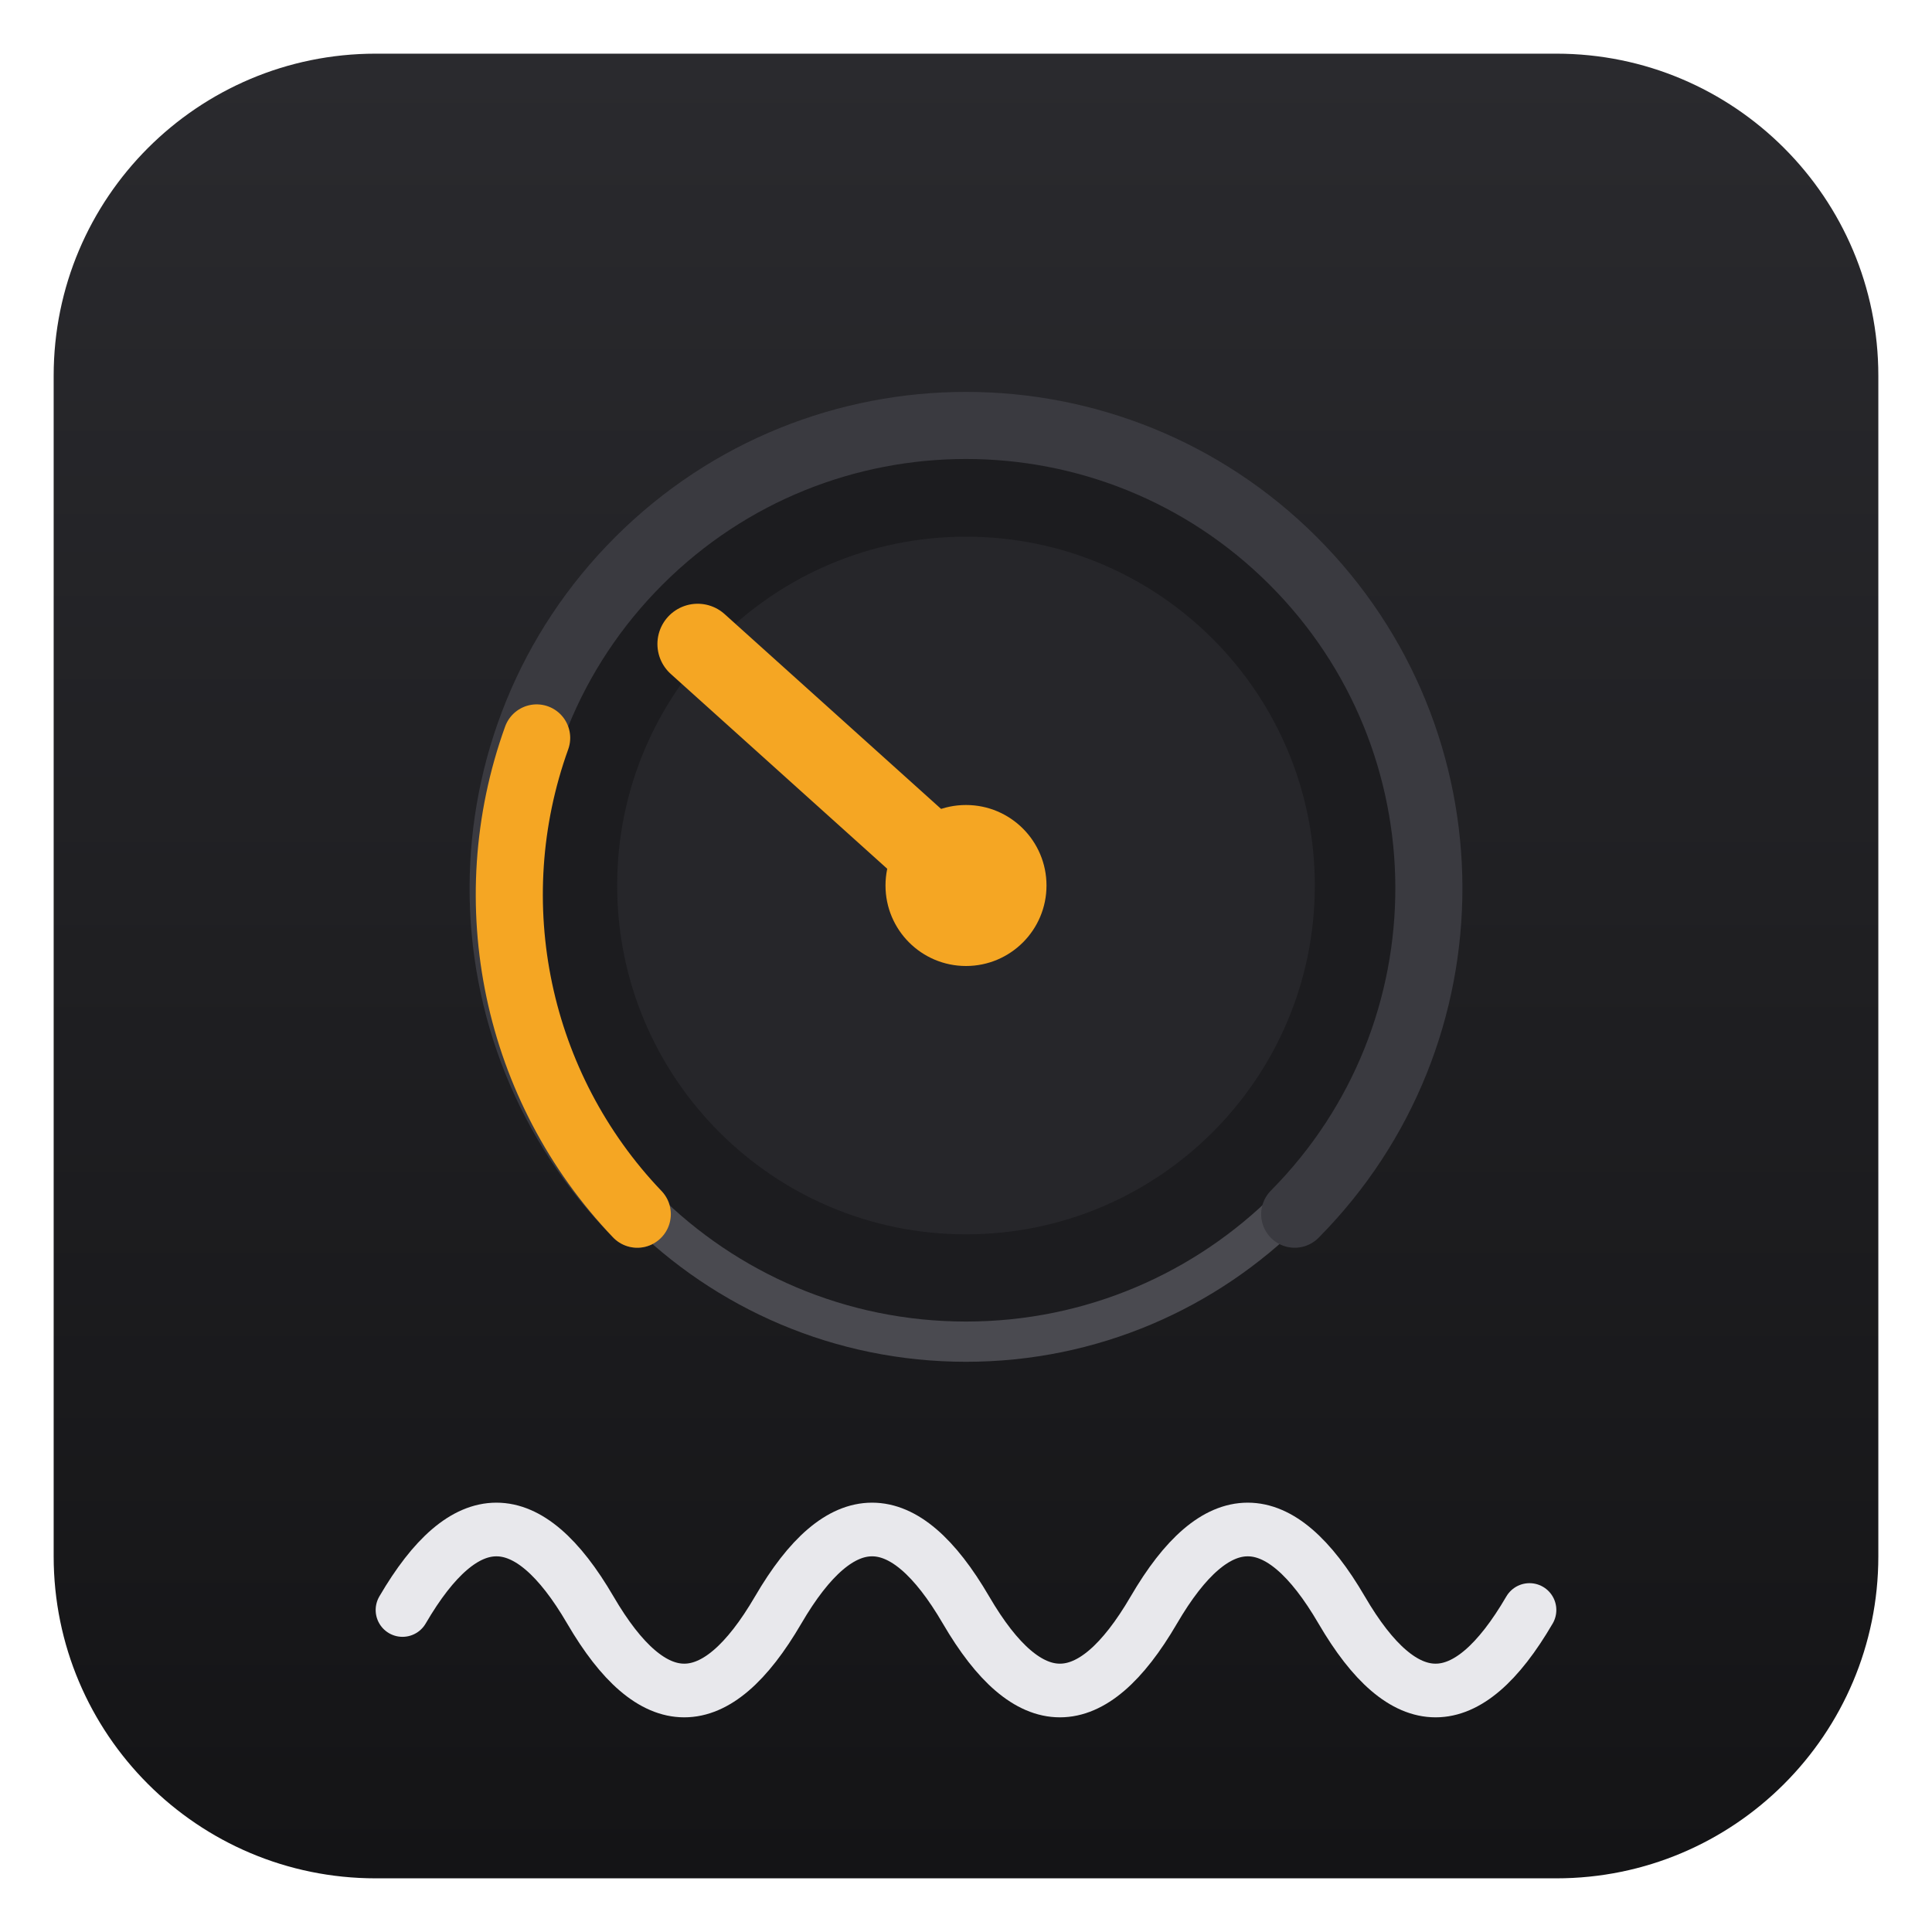
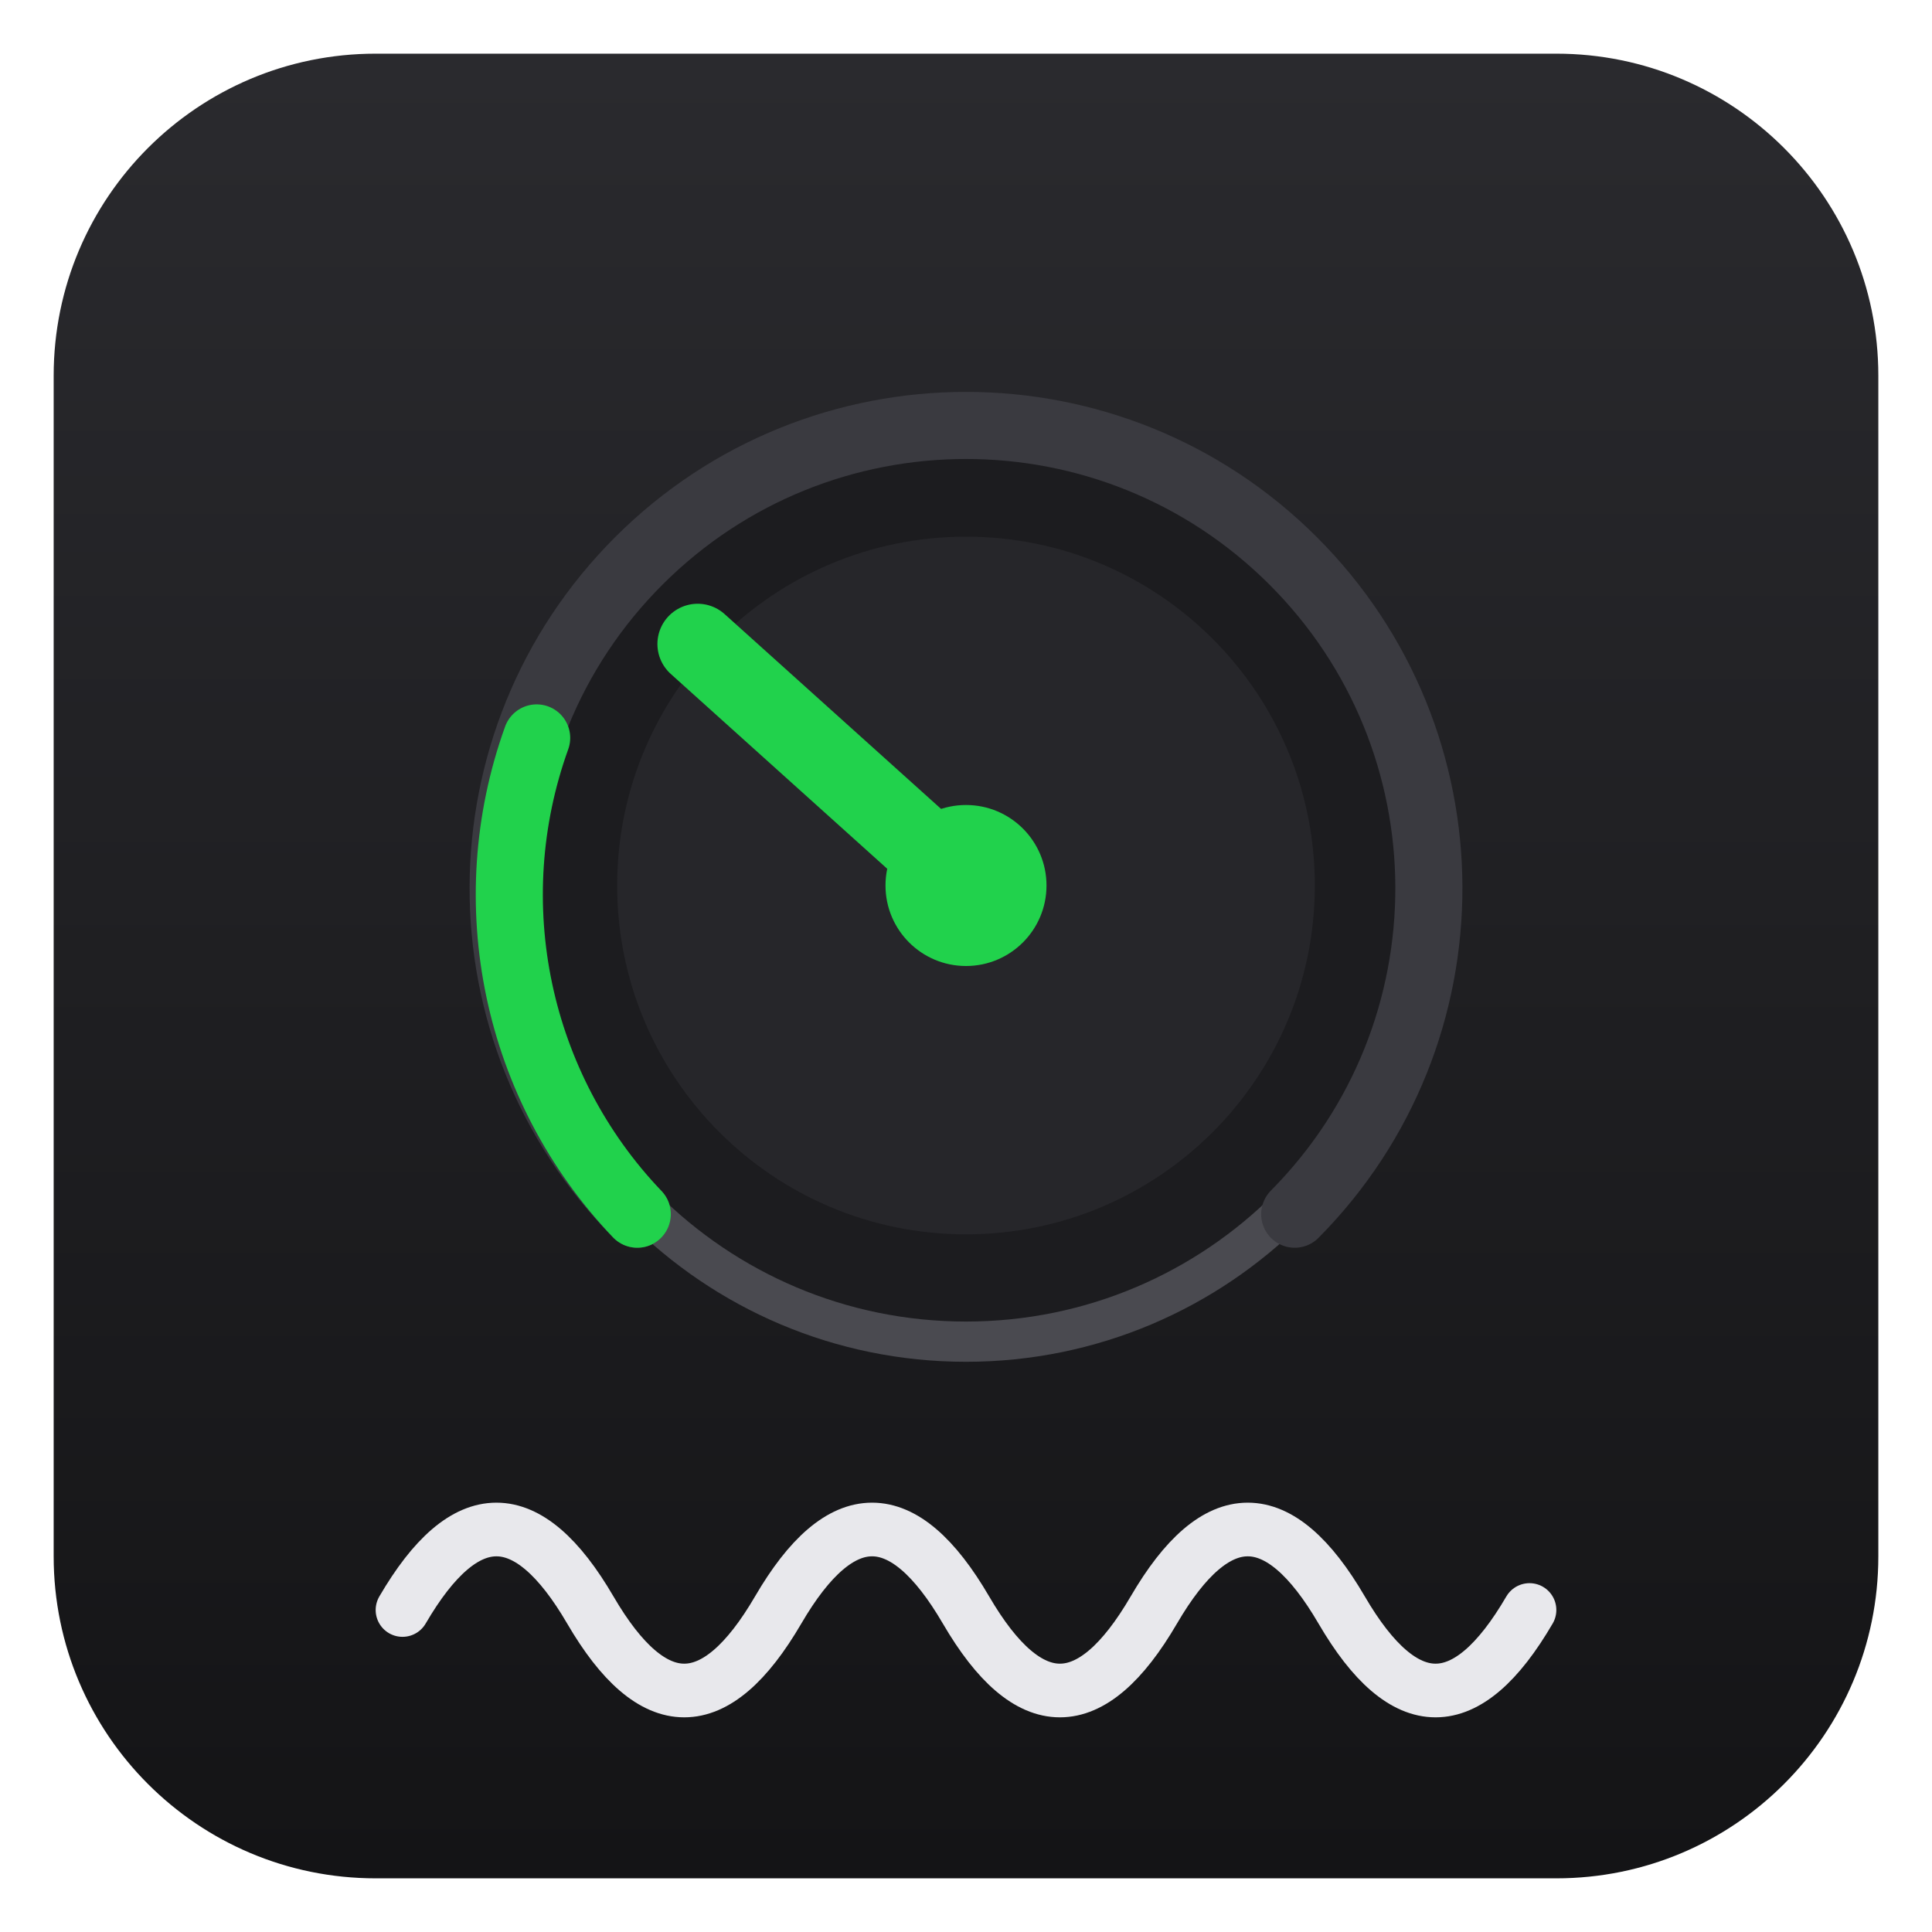
<svg xmlns="http://www.w3.org/2000/svg" viewBox="0 0 144 144">
  <defs>
    <linearGradient id="bg" x1="0" y1="0" x2="0" y2="1">
      <stop offset="0" stop-color="#2a2a2e" />
      <stop offset="1" stop-color="#141416" />
    </linearGradient>
  </defs>
  <rect x="4" y="4" width="136" height="136" rx="24" fill="url(#bg)" />
  <circle cx="72" cy="66" r="34" fill="#1c1c1f" stroke="#4a4a50" stroke-width="3" />
  <circle cx="72" cy="66" r="26" fill="#26262a" />
  <path d="M 47.5 90.5 A 34.5 34.5 0 1 1 96.5 90.5" fill="none" stroke="#3a3a40" stroke-width="5" stroke-linecap="round" transform="translate(0,0)" />
-   <path d="M 47.5 90.5 A 34.5 34.5 0 0 1 40 55" fill="none" stroke="#f5a623" stroke-width="5" stroke-linecap="round" />
-   <line x1="72" y1="66" x2="52" y2="48" stroke="#f5a623" stroke-width="6" stroke-linecap="round" />
-   <circle cx="72" cy="66" r="6" fill="#f5a623" />
+   <path d="M 47.5 90.5 A 34.5 34.5 0 0 1 40 55" fill="none" stroke="#21d24c" stroke-width="5" stroke-linecap="round" />
+   <line x1="72" y1="66" x2="52" y2="48" stroke="#21d24c" stroke-width="6" stroke-linecap="round" />
+   <circle cx="72" cy="66" r="6" fill="#21d24c" />
  <path d="M 30 120 q 7 -12 14 0 t 14 0 t 14 0 t 14 0 t 14 0 t 14 0" fill="none" stroke="#e8e8ec" stroke-width="4" stroke-linecap="round" />
</svg>
